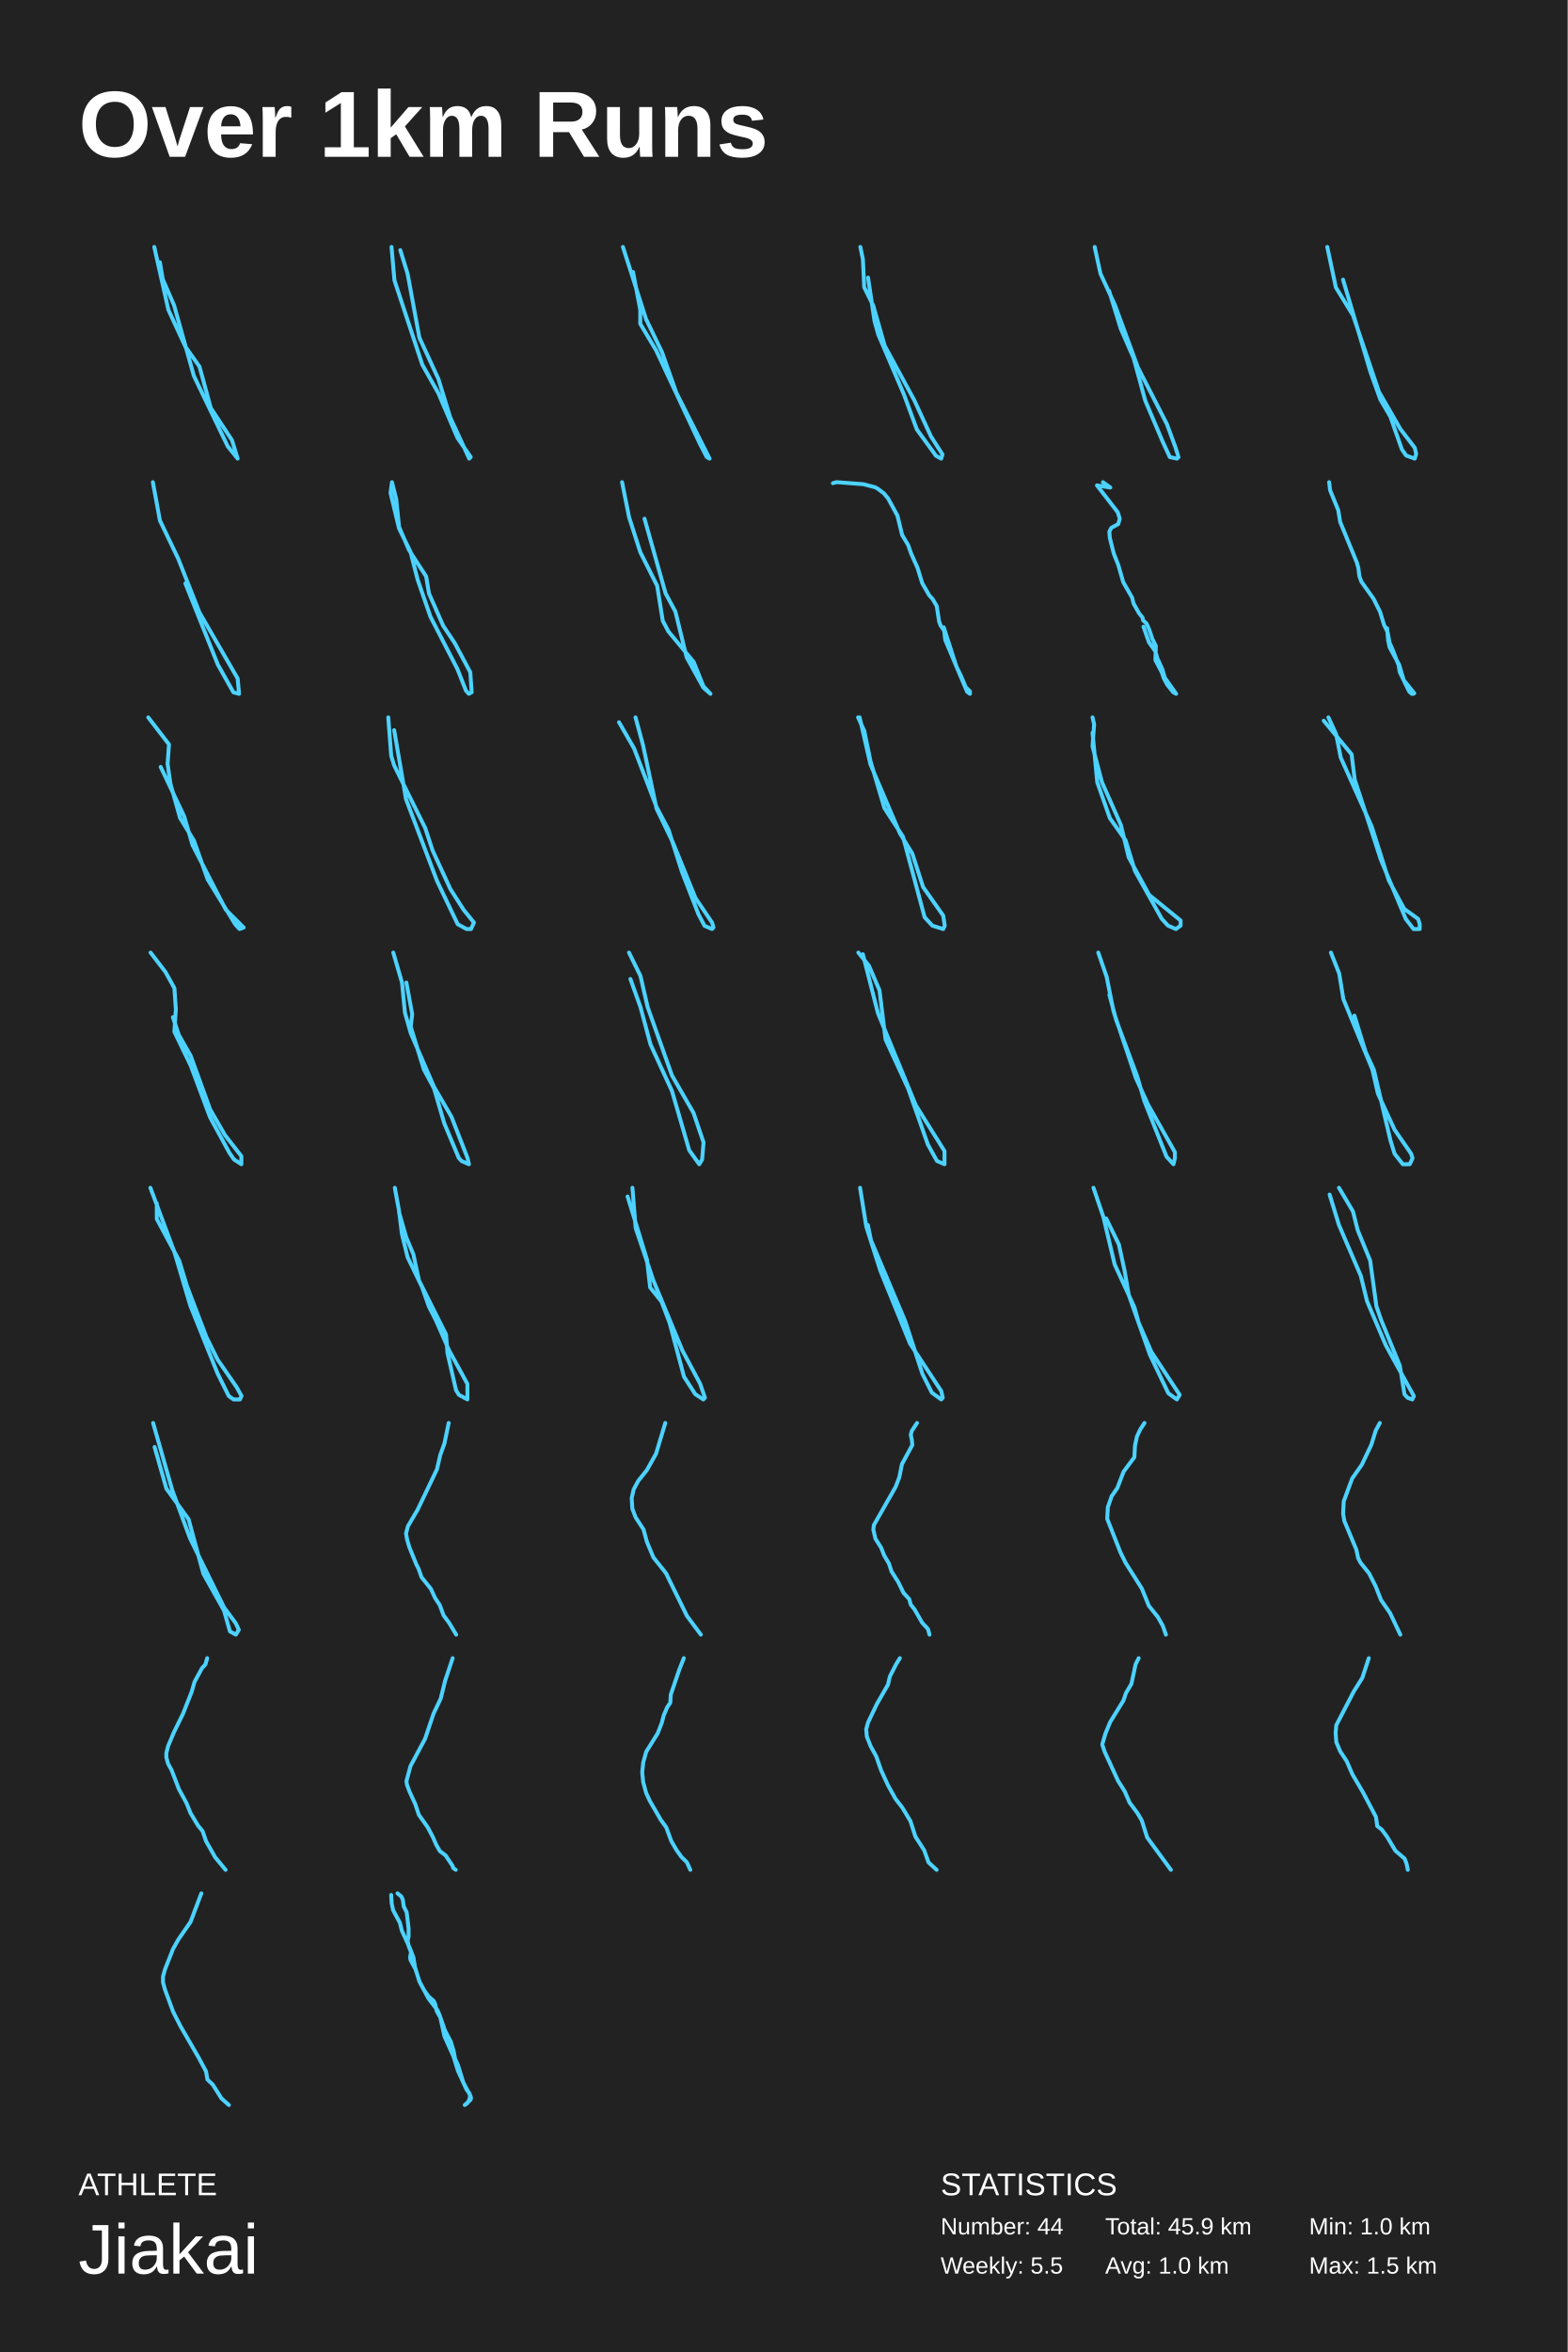
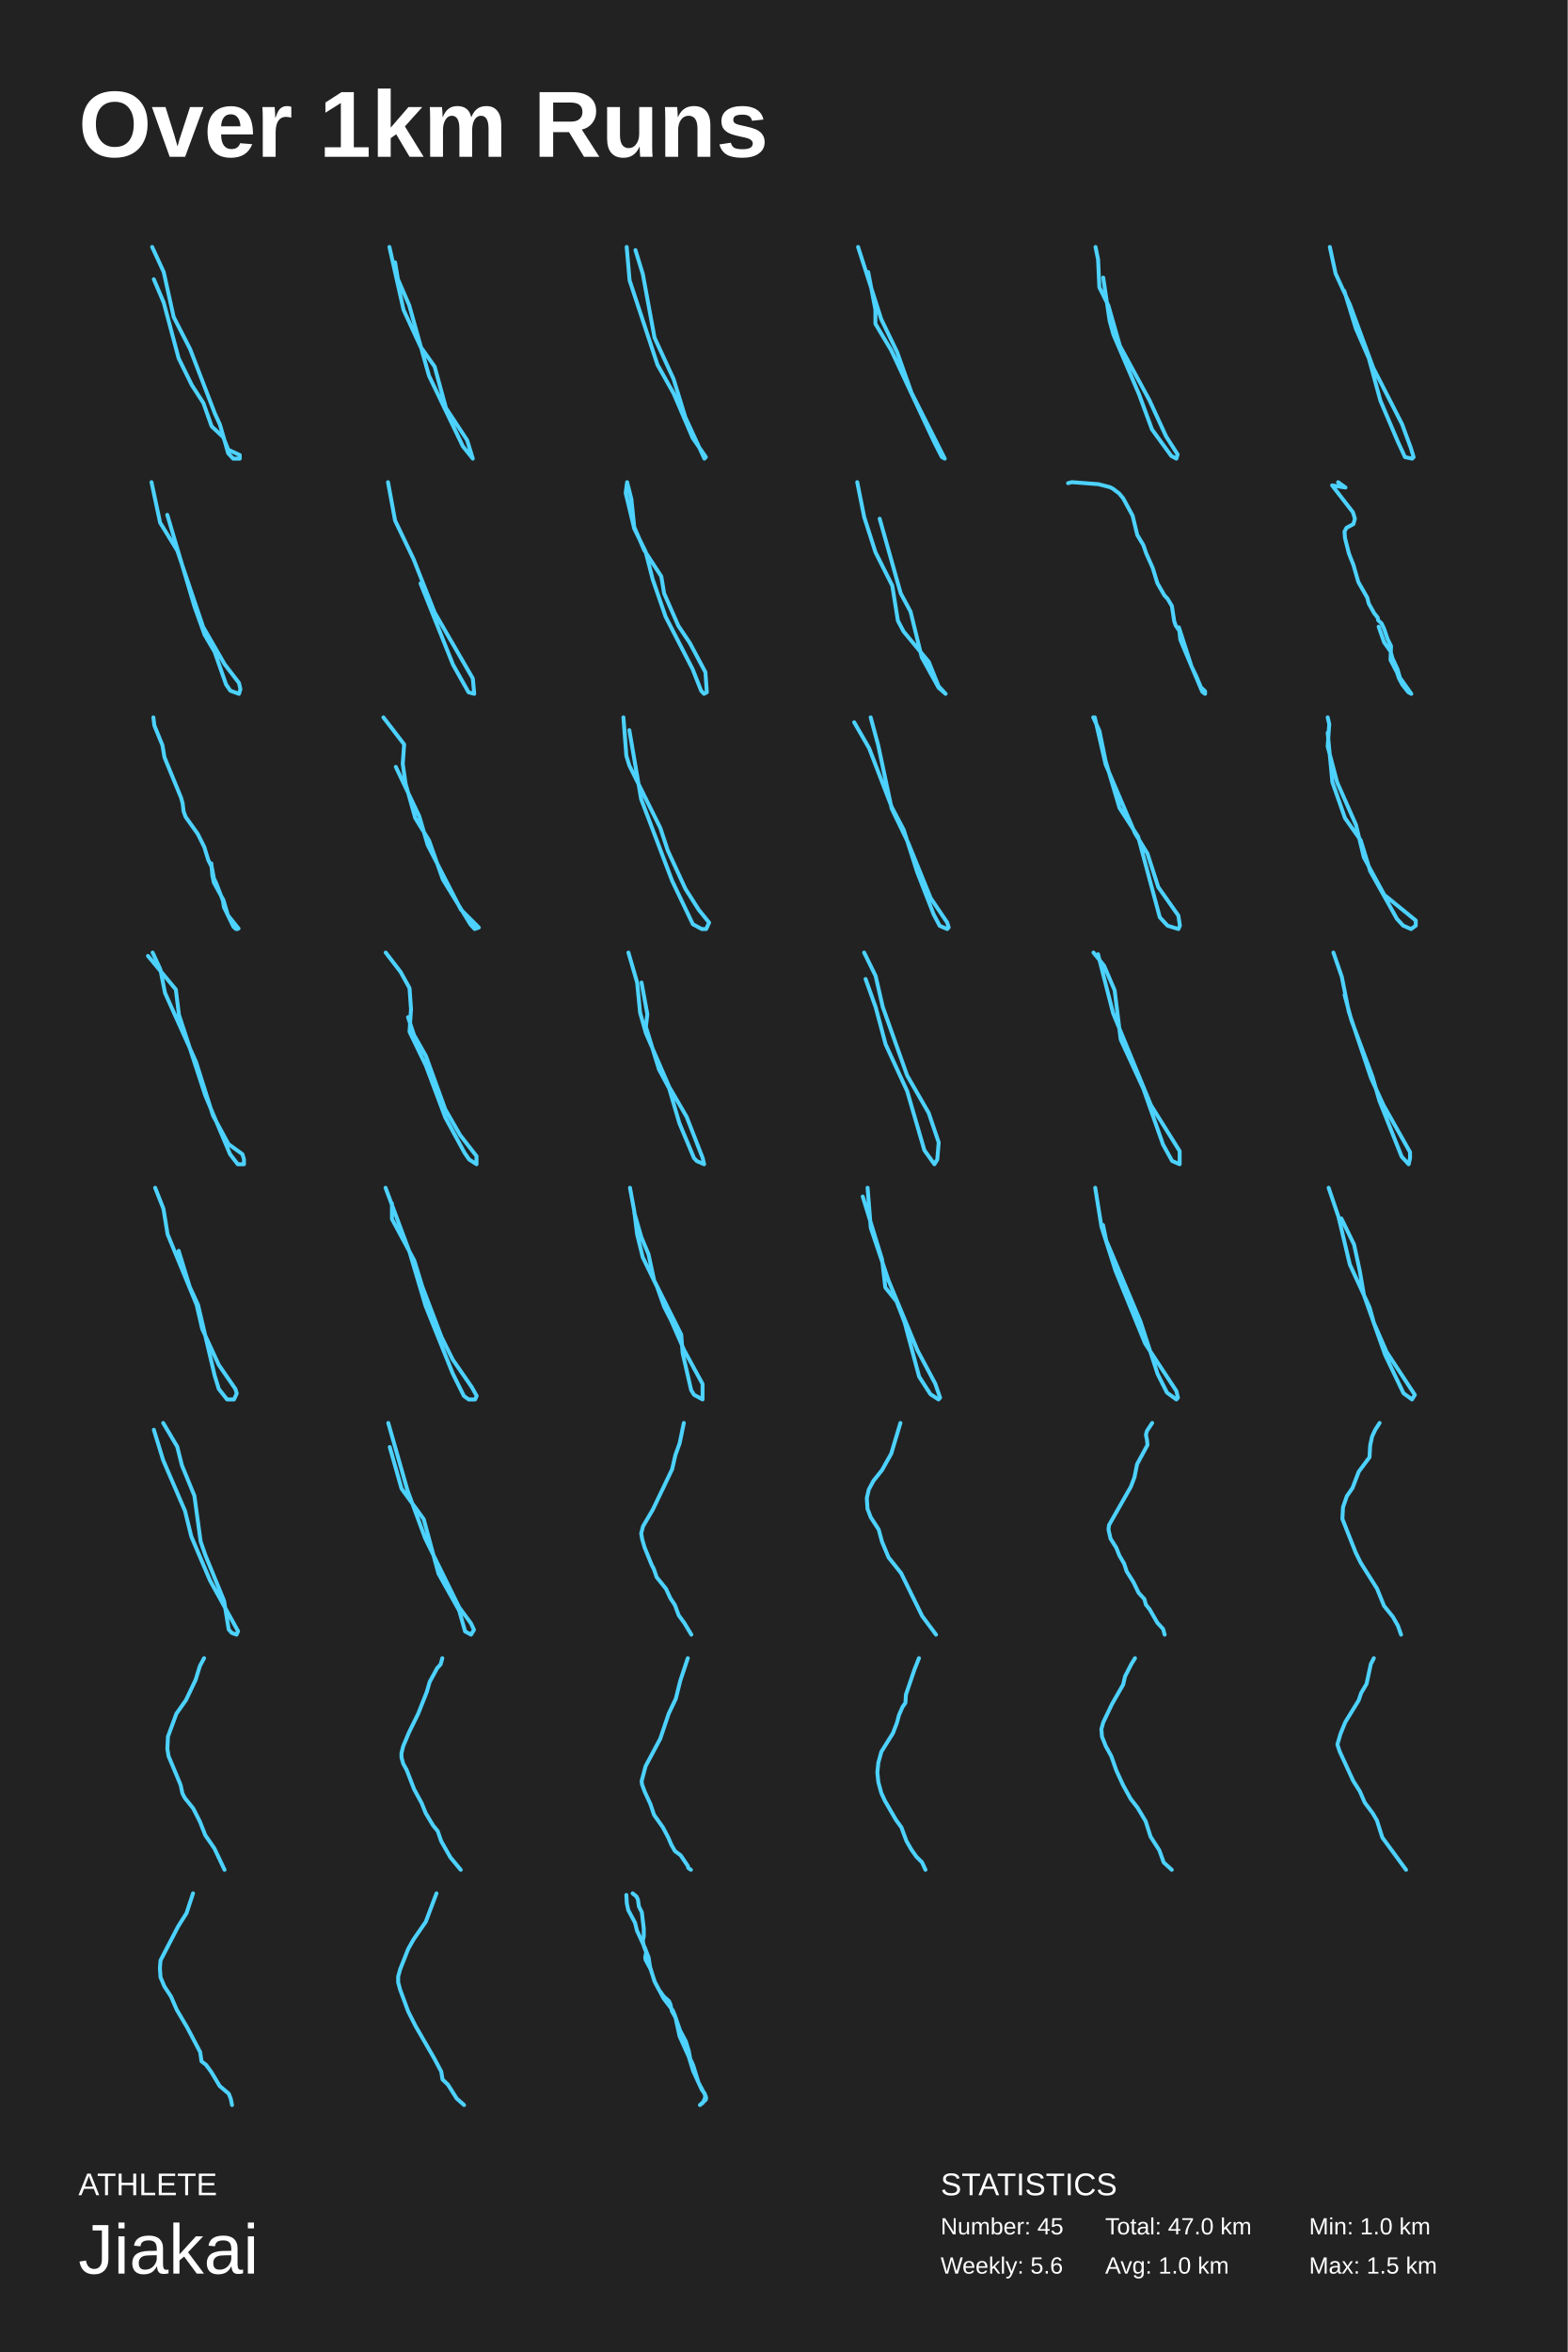
<svg xmlns="http://www.w3.org/2000/svg" baseProfile="full" height="300mm" version="1.1" viewBox="0,0,200,300" width="200mm">
  <defs />
  <rect fill="#222222" height="300" width="200" x="0" y="0" />
  <text fill="#FFFFFF" style="font-size:12px; font-family:Arial; font-weight:bold;" x="10" y="20">Over 1km Runs</text>
  <text fill="#FFFFFF" style="font-size:4px; font-family:Arial" x="10" y="280">ATHLETE</text>
  <text fill="#FFFFFF" style="font-size:9px; font-family:Arial" x="10" y="290">Jiakai</text>
  <text fill="#FFFFFF" style="font-size:4px; font-family:Arial" x="120" y="280">STATISTICS</text>
-   <text fill="#FFFFFF" style="font-size:3px; font-family:Arial" x="120" y="285">Number: 44</text>
-   <text fill="#FFFFFF" style="font-size:3px; font-family:Arial" x="120" y="290">Weekly: 5.5</text>
-   <text fill="#FFFFFF" style="font-size:3px; font-family:Arial" x="141" y="285">Total: 45.9 km</text>
+   <text fill="#FFFFFF" style="font-size:3px; font-family:Arial" x="120" y="285">Number: 45</text>
+   <text fill="#FFFFFF" style="font-size:3px; font-family:Arial" x="120" y="290">Weekly: 5.6</text>
+   <text fill="#FFFFFF" style="font-size:3px; font-family:Arial" x="141" y="285">Total: 47.0 km</text>
  <text fill="#FFFFFF" style="font-size:3px; font-family:Arial" x="141" y="290">Avg: 1.0 km</text>
  <text fill="#FFFFFF" style="font-size:3px; font-family:Arial" x="167" y="285">Min: 1.0 km</text>
  <text fill="#FFFFFF" style="font-size:3px; font-family:Arial" x="167" y="290">Max: 1.5 km</text>
-   <polyline fill="none" points="20.402,33.457 20.763,35.609 22.205,38.935 24.73,47.935 29.057,56.935 30.319,58.5 29.598,56.152 26.893,52.044 25.451,46.761 23.648,44.217 21.484,39.522 19.681,31.5" stroke="#4dd2ff" stroke-linecap="round" stroke-linejoin="round" stroke-width="0.5" />
-   <polyline fill="none" points="51.071,31.906 52.007,34.951 53.503,43.071 55.935,48.35 57.432,53.222 59.864,58.5 60.051,58.297 58.368,55.861 55.935,50.177 53.877,46.523 50.323,35.763 49.949,31.5" stroke="#4dd2ff" stroke-linecap="round" stroke-linejoin="round" stroke-width="0.5" />
-   <polyline fill="none" points="80.761,34.7 81.682,39.5 81.682,41.3 83.71,44.7 89.239,56.5 90.161,58.3 90.529,58.5 86.29,50.1 84.447,44.9 82.42,40.7 79.471,31.5" stroke="#4dd2ff" stroke-linecap="round" stroke-linejoin="round" stroke-width="0.5" />
-   <polyline fill="none" points="110.744,35.408 111.562,40.915 112.053,42.691 115.327,50.329 116.964,54.77 119.42,58.145 120.075,58.5 120.238,57.967 118.765,55.658 116.637,51.04 112.872,44.112 111.399,38.961 110.253,36.651 110.089,33.099 109.762,31.5" stroke="#4dd2ff" stroke-linecap="round" stroke-linejoin="round" stroke-width="0.5" />
-   <polyline fill="none" points="141.498,37.1 142.973,41.9 144.631,45.7 146.106,51.1 148.318,56.3 149.239,58.3 150.161,58.5 150.345,58.3 149.977,57.1 148.871,54.1 145.184,46.9 142.235,38.9 140.392,34.9 139.655,31.5" stroke="#4dd2ff" stroke-linecap="round" stroke-linejoin="round" stroke-width="0.5" />
-   <polyline fill="none" points="171.341,35.669 174.817,47.382 176.098,50.956 177.378,53.14 178.842,57.309 179.391,58.103 180.489,58.5 180.672,57.904 180.489,57.11 178.659,54.728 175.915,49.963 172.622,40.235 170.426,36.662 169.328,31.5" stroke="#4dd2ff" stroke-linecap="round" stroke-linejoin="round" stroke-width="0.5" />
-   <polyline fill="none" points="23.648,74.413 27.795,84.783 29.778,88.304 30.499,88.5 30.319,86.543 25.451,78.13 22.746,71.283 20.402,66.391 19.501,61.5" stroke="#4dd2ff" stroke-linecap="round" stroke-linejoin="round" stroke-width="0.5" />
-   <polyline fill="none" points="50.005,61.5 49.824,62.88 50.913,67.412 52.366,70.369 53.275,73.916 54.909,78.646 58.36,85.347 59.45,88.106 59.813,88.5 60.176,88.303 59.995,85.741 57.997,81.996 56.544,79.828 54.728,75.69 54.364,73.522 52.185,70.172 50.913,67.215 50.55,63.668 50.005,61.5" stroke="#4dd2ff" stroke-linecap="round" stroke-linejoin="round" stroke-width="0.5" />
-   <polyline fill="none" points="82.225,66.162 84.91,75.68 86.164,78.011 87.596,83.838 89.744,87.723 90.639,88.5 89.744,87.529 88.491,84.421 85.269,80.536 84.552,79.176 83.836,74.709 81.688,70.435 80.256,65.968 79.361,61.5" stroke="#4dd2ff" stroke-linecap="round" stroke-linejoin="round" stroke-width="0.5" />
-   <polyline fill="none" points="106.258,61.629 106.736,61.5 110.137,61.759 111.629,62.147 111.987,62.342 112.762,62.924 113.299,63.572 114.493,65.773 115.09,68.234 115.865,69.529 116.223,70.565 117.059,72.443 117.655,74.385 118.55,75.939 118.968,76.392 119.505,77.299 119.803,79.241 119.982,79.759 120.46,80.471 120.579,81.572 120.758,82.025 123.384,88.241 123.742,88.5 123.742,88.176 123.205,87.658 122.608,86.234 122.011,85.004 120.4,80.018" stroke="#4dd2ff" stroke-linecap="round" stroke-linejoin="round" stroke-width="0.5" />
-   <polyline fill="none" points="140.706,61.5 141.653,62.185 139.948,61.911 142.6,65.338 142.853,66.16 142.663,66.845 141.779,67.325 141.527,67.805 141.59,68.627 142.095,70.614 142.663,72.053 143.295,74.246 144.432,76.234 144.621,76.987 145.316,78.221 145.758,78.769 145.821,79.112 146.263,79.523 146.579,80.208 147.021,81.51 147.463,82.401 147.4,84.183 148.221,85.759 148.473,86.513 148.915,87.335 149.673,88.294 150.052,88.5 148.6,86.444 148.284,85.348 147.652,83.977 147.4,83.086 146.579,81.921 145.884,79.934" stroke="#4dd2ff" stroke-linecap="round" stroke-linejoin="round" stroke-width="0.5" />
-   <polyline fill="none" points="169.567,61.5 169.696,62.547 170.724,65.058 170.982,66.593 173.103,71.756 173.296,72.454 173.425,73.5 173.682,74.198 175.225,76.361 176.061,78.035 176.575,79.709 177.025,80.616 177.282,82.012 177.604,82.709 178.44,84.872 178.568,85.709 179.79,88.221 180.111,88.5 180.304,88.5 180.433,88.43 180.369,88.36 179.083,86.756 178.504,84.802 177.282,82.57 177.09,81.663 176.961,80.128" stroke="#4dd2ff" stroke-linecap="round" stroke-linejoin="round" stroke-width="0.5" />
-   <polyline fill="none" points="18.912,91.5 21.559,94.947 21.382,97.436 21.735,99.926 22.971,104.33 24.735,107.202 26.5,112.181 30.029,117.926 30.559,118.5 31.088,118.309 28.794,116.011 24.559,107.777 23.5,104.138 20.5,97.819" stroke="#4dd2ff" stroke-linecap="round" stroke-linejoin="round" stroke-width="0.5" />
-   <polyline fill="none" points="50.287,93.136 51.795,101.932 55.754,112.364 58.393,117.886 59.524,118.5 60.09,118.5 60.467,117.682 59.147,116.045 57.451,113.386 55.189,108.477 54.246,105.614 50.287,97.636 49.91,96.409 49.533,91.5" stroke="#4dd2ff" stroke-linecap="round" stroke-linejoin="round" stroke-width="0.5" />
-   <polyline fill="none" points="78.971,92.123 80.885,95.446 83.756,102.923 85.287,105.831 87.01,111.231 89.115,116.631 89.881,118.085 90.838,118.5 91.029,118.292 90.838,117.669 88.732,114.554 85.861,107.492 83.756,103.131 82.033,95.031 81.076,91.5" stroke="#4dd2ff" stroke-linecap="round" stroke-linejoin="round" stroke-width="0.5" />
-   <polyline fill="none" points="109.471,91.5 110.26,93.214 111.05,97.071 112.828,103.071 115.197,106.714 117.962,117 118.95,118.071 120.332,118.5 120.529,118.071 120.332,116.786 117.765,113.143 116.382,108.857 114.803,106.286 111.05,97.5 109.668,91.5" stroke="#4dd2ff" stroke-linecap="round" stroke-linejoin="round" stroke-width="0.5" />
-   <polyline fill="none" points="139.381,93.46 139.983,99.774 141.589,104.347 143.595,107.177 144.799,111.097 148.211,117.194 149.013,118.065 150.017,118.5 150.619,118.065 150.619,117.411 146.605,114.145 143.997,109.355 142.993,105.218 140.585,99.774 139.381,95.202 139.582,92.371 139.381,91.5" stroke="#4dd2ff" stroke-linecap="round" stroke-linejoin="round" stroke-width="0.5" />
-   <polyline fill="none" points="168.878,91.929 172.433,96.214 172.828,99.429 176.185,109.714 179.345,117.214 180.332,118.5 181.122,118.5 181.122,117.857 180.924,117.214 179.147,115.929 177.172,112.286 175,105.429 171.05,96.643 170.458,93.643 169.471,91.5" stroke="#4dd2ff" stroke-linecap="round" stroke-linejoin="round" stroke-width="0.5" />
-   <polyline fill="none" points="19.207,121.5 21.106,123.973 22.246,126.034 22.436,128.714 22.246,131.599 24.335,135.928 26.804,142.523 29.274,147.057 29.844,147.882 30.793,148.5 30.793,147.469 28.704,144.79 26.804,141.492 24.335,134.691 22.816,132.011 22.056,129.744" stroke="#4dd2ff" stroke-linecap="round" stroke-linejoin="round" stroke-width="0.5" />
-   <polyline fill="none" points="51.843,125.328 52.586,129.358 52.4,130.97 54.072,136.41 55.371,138.828 56.671,143.261 58.528,147.694 58.9,148.097 59.828,148.5 59.642,147.694 57.6,142.455 55.371,138.627 52.4,131.776 51.658,129.157 51.286,125.328 50.172,121.5" stroke="#4dd2ff" stroke-linecap="round" stroke-linejoin="round" stroke-width="0.5" />
-   <polyline fill="none" points="80.426,124.875 81.707,128.449 82.987,133.213 85.732,139.169 87.927,146.713 89.208,148.5 89.574,147.904 89.757,145.721 88.476,141.949 85.732,137.184 82.622,128.449 81.707,124.478 80.243,121.5" stroke="#4dd2ff" stroke-linecap="round" stroke-linejoin="round" stroke-width="0.5" />
-   <polyline fill="none" points="109.503,121.5 110.853,123.174 112.203,126.314 112.975,132.593 115.868,138.872 118.376,145.988 119.533,148.081 120.497,148.5 120.497,146.826 116.832,140.965 112.01,129.244 110.081,121.709" stroke="#4dd2ff" stroke-linecap="round" stroke-linejoin="round" stroke-width="0.5" />
-   <polyline fill="none" points="141.534,126.9 142.423,130.179 145.089,137.314 145.978,140.4 148.821,147.536 149.71,148.5 149.888,147.729 149.888,146.957 146.511,140.979 144.911,137.507 142.067,129.021 141.179,124.586 140.112,121.5" stroke="#4dd2ff" stroke-linecap="round" stroke-linejoin="round" stroke-width="0.5" />
-   <polyline fill="none" points="172.794,129.543 174.206,134.138 175.265,136.436 177.382,145.436 177.912,147.16 178.971,148.5 179.853,148.5 180.206,147.734 180.029,147.16 177.912,144.096 175.794,139.5 175.088,136.436 171.382,127.436 170.853,124.181 169.794,121.5" stroke="#4dd2ff" stroke-linecap="round" stroke-linejoin="round" stroke-width="0.5" />
-   <polyline fill="none" points="19.187,151.5 22.247,159.689 24.286,166.549 27.753,175.18 29.181,178.057 29.793,178.5 30.609,178.5 30.813,178.057 30.201,176.951 27.753,173.41 26.326,170.533 23.878,164.115 22.858,160.795 20.003,155.484 20.003,153.492" stroke="#4dd2ff" stroke-linecap="round" stroke-linejoin="round" stroke-width="0.5" />
-   <polyline fill="none" points="50.913,154.653 51.822,157.807 52.73,159.974 53.456,163.325 56.907,170.223 57.089,172.588 58.178,177.318 58.542,177.909 59.631,178.5 59.631,176.529 57.27,172.193 55.636,168.449 54.728,166.675 53.819,164.113 52.003,160.369 51.277,157.412 50.913,154.456 50.369,151.5" stroke="#4dd2ff" stroke-linecap="round" stroke-linejoin="round" stroke-width="0.5" />
-   <polyline fill="none" points="80.065,152.616 82.532,160.649 82.944,164.219 84.383,166.004 85.411,168.682 87.262,175.599 88.702,177.831 89.73,178.5 89.935,178.277 89.318,176.492 87.056,172.252 83.355,163.326 81.093,156.632 80.682,151.5" stroke="#4dd2ff" stroke-linecap="round" stroke-linejoin="round" stroke-width="0.5" />
-   <polyline fill="none" points="110.72,156.252 111.118,158.196 115.498,168.564 117.687,175.26 118.882,177.636 120.076,178.5 120.275,178.284 120.076,177.42 116.095,171.372 112.313,162.084 110.521,156.468 109.725,151.5" stroke="#4dd2ff" stroke-linecap="round" stroke-linejoin="round" stroke-width="0.5" />
-   <polyline fill="none" points="141.123,155.413 142.746,158.739 143.467,162.065 144.008,165.196 146.713,172.826 149.057,177.717 150.139,178.5 150.499,177.913 146.893,172.435 145.27,168.717 144.73,166.761 142.205,161.283 140.763,155.217 139.501,151.5" stroke="#4dd2ff" stroke-linecap="round" stroke-linejoin="round" stroke-width="0.5" />
-   <polyline fill="none" points="170.82,151.5 172.611,154.524 173.208,156.9 174.801,160.788 175.597,166.62 176.194,168.348 178.583,174.18 179.18,177.852 179.578,178.284 180.176,178.5 180.375,178.068 176.792,171.588 174.403,165.972 173.607,162.732 170.82,156.252 169.625,152.364" stroke="#4dd2ff" stroke-linecap="round" stroke-linejoin="round" stroke-width="0.5" />
-   <polyline fill="none" points="19.722,184.568 21.23,189.886 24.057,193.773 25.943,200.727 28.582,205.432 29.336,208.091 30.09,208.5 30.467,207.886 30.09,207.068 28.582,205.023 24.246,196.227 21.984,190.091 19.533,181.5" stroke="#4dd2ff" stroke-linecap="round" stroke-linejoin="round" stroke-width="0.5" />
-   <polyline fill="none" points="57.243,181.5 56.705,184.096 56.166,185.589 55.748,187.406 53.295,192.534 52.039,194.676 51.8,195.584 51.92,196.298 52.219,197.337 53.116,199.543 53.415,200.127 53.774,201.166 54.97,202.659 55.508,203.827 56.107,204.736 56.585,206.034 57.303,207.007 58.2,208.5" stroke="#4dd2ff" stroke-linecap="round" stroke-linejoin="round" stroke-width="0.5" />
-   <polyline fill="none" points="84.874,181.5 83.697,185.422 82.52,187.52 81.427,188.889 80.839,189.983 80.587,191.078 80.671,192.446 81.091,193.541 82.1,195.091 82.52,196.642 83.361,198.649 84.958,200.655 87.648,206.128 89.413,208.5" stroke="#4dd2ff" stroke-linecap="round" stroke-linejoin="round" stroke-width="0.5" />
-   <polyline fill="none" points="116.991,181.5 116.327,182.508 116.194,183.012 116.327,183.66 116.393,184.308 115.066,186.756 114.735,188.412 114.27,189.636 111.483,194.532 111.417,195.108 111.682,196.26 112.412,197.412 112.81,198.42 113.408,199.428 113.739,200.436 114.602,201.804 115.265,203.172 115.995,203.964 116.194,204.684 116.659,205.26 117.654,206.988 118.384,207.78 118.583,208.5" stroke="#4dd2ff" stroke-linecap="round" stroke-linejoin="round" stroke-width="0.5" />
-   <polyline fill="none" points="146.007,181.5 145.443,182.374 145.04,183.248 144.799,184.384 144.718,185.869 143.349,187.704 142.544,189.801 141.819,190.85 141.336,192.248 141.256,193.733 142.947,198.015 143.591,199.325 145.684,202.646 146.57,204.83 147.698,206.228 148.342,207.364 148.744,208.5" stroke="#4dd2ff" stroke-linecap="round" stroke-linejoin="round" stroke-width="0.5" />
-   <polyline fill="none" points="176.037,181.5 175.499,182.5 174.962,184.25 173.733,186.833 172.504,188.583 171.429,191.5 171.352,193.083 171.506,194 173.042,197.667 173.272,198.75 173.579,199.333 174.654,200.667 175.499,202.333 176.19,204.083 177.342,205.75 178.648,208.5" stroke="#4dd2ff" stroke-linecap="round" stroke-linejoin="round" stroke-width="0.5" />
-   <polyline fill="none" points="26.431,211.5 26.211,212.296 25.771,212.774 24.817,214.527 24.45,215.801 23.349,218.589 22.174,220.978 21.44,222.73 21.22,223.606 21.22,224.164 21.44,224.96 21.881,225.757 22.835,228.226 23.789,229.978 24.303,231.252 25.257,232.845 25.844,233.562 26.284,234.836 27.459,236.907 28.78,238.5" stroke="#4dd2ff" stroke-linecap="round" stroke-linejoin="round" stroke-width="0.5" />
-   <polyline fill="none" points="57.749,211.5 56.785,214.391 56.219,216.666 55.312,218.573 54.235,221.771 52.364,225.277 51.854,227.183 51.911,227.614 52.251,228.537 52.988,230.136 53.441,231.489 54.575,233.088 55.255,234.379 55.652,235.302 56.105,236.101 56.842,236.655 57.749,238.008 57.806,238.254 58.146,238.5" stroke="#4dd2ff" stroke-linecap="round" stroke-linejoin="round" stroke-width="0.5" />
-   <polyline fill="none" points="87.239,211.5 86.663,212.958 85.576,216.15 85.512,217.192 85.128,217.747 84.68,218.788 84.424,219.76 83.913,221.078 82.441,223.438 82.058,224.827 81.93,226.076 82.058,227.325 82.441,228.713 82.889,229.685 84.296,232.114 85.0,233.086 85.64,234.821 86.279,235.932 86.919,236.834 87.623,237.528 88.07,238.5" stroke="#4dd2ff" stroke-linecap="round" stroke-linejoin="round" stroke-width="0.5" />
-   <polyline fill="none" points="114.801,211.5 114.324,212.276 113.529,213.829 113.291,214.864 111.86,217.366 110.747,219.695 110.508,220.558 110.588,221.506 111.065,222.714 111.78,224.008 112.416,225.82 113.291,227.717 114.245,229.443 115.119,230.564 116.153,232.289 116.789,234.273 117.902,235.998 118.458,237.551 119.492,238.5" stroke="#4dd2ff" stroke-linecap="round" stroke-linejoin="round" stroke-width="0.5" />
-   <polyline fill="none" points="145.271,211.5 144.884,212.257 144.341,214.78 143.643,215.958 143.333,216.883 141.628,219.659 141.008,221.173 140.62,222.519 140.93,223.444 142.636,227.145 143.488,228.491 144.109,229.921 145.116,231.266 145.659,232.192 146.357,234.379 149.38,238.5" stroke="#4dd2ff" stroke-linecap="round" stroke-linejoin="round" stroke-width="0.5" />
-   <polyline fill="none" points="174.627,211.5 173.797,214.02 172.719,215.73 170.48,220.05 170.397,221.04 170.48,222.21 170.977,223.38 171.807,224.64 172.553,226.35 173.88,228.6 175.539,231.75 175.705,232.92 176.286,233.37 176.949,234.27 178.027,236.07 179.189,237.06 179.437,237.69 179.603,238.5" stroke="#4dd2ff" stroke-linecap="round" stroke-linejoin="round" stroke-width="0.5" />
-   <polyline fill="none" points="25.686,241.5 24.314,245.131 22.769,247.366 22.083,248.576 21.053,251.183 20.796,252.114 20.796,252.859 21.053,253.79 22.083,256.583 23.027,258.445 25.343,262.448 26.287,264.217 26.459,265.241 27.145,265.893 28.26,267.662 29.204,268.5" stroke="#4dd2ff" stroke-linecap="round" stroke-linejoin="round" stroke-width="0.5" />
-   <polyline fill="none" points="50.709,241.5 51.203,241.902 51.388,242.304 51.512,243.175 51.882,243.912 52.129,245.989 52.129,246.994 52.005,247.53 52.129,248.2 52.438,249.004 52.314,249.674 52.376,250.009 52.993,251.148 53.549,252.823 54.043,253.761 54.66,254.632 55.34,255.235 55.525,255.637 55.71,256.508 56.204,257.379 56.76,258.986 57.501,260.393 57.871,261.599 58.056,262.604 58.427,263.408 59.106,265.619 60.032,267.361 60.094,267.629 60.032,267.83 59.291,268.5 59.662,268.232 59.847,267.83 59.97,267.495 59.909,267.026 59.538,266.557 58.427,264.145 57.871,262.336 56.698,259.723 56.142,257.178 55.834,256.441 54.66,254.9 53.487,252.689 52.932,250.88 52.746,249.674 52.252,248.401 51.265,246.257 51.018,245.252 50.153,243.644 49.968,242.773 49.906,241.701" stroke="#4dd2ff" stroke-linecap="round" stroke-linejoin="round" stroke-width="0.5" />
+   <polyline fill="none" points="19.412,31.5 20.888,34.703 22.153,40.424 24.262,44.542 27.425,52.78 28.058,54.153 29.112,57.814 29.745,58.5 30.588,58.5 30.588,58.042 29.112,57.356 28.479,55.754 27.003,54.381 25.949,51.407 24.473,49.119 22.786,45.686 20.888,38.593 19.623,35.619" stroke="#4dd2ff" stroke-linecap="round" stroke-linejoin="round" stroke-width="0.5" />
+   <polyline fill="none" points="50.402,33.457 50.763,35.609 52.205,38.935 54.73,47.935 59.057,56.935 60.319,58.5 59.598,56.152 56.893,52.044 55.451,46.761 53.648,44.217 51.484,39.522 49.681,31.5" stroke="#4dd2ff" stroke-linecap="round" stroke-linejoin="round" stroke-width="0.5" />
+   <polyline fill="none" points="81.071,31.906 82.007,34.951 83.503,43.071 85.935,48.35 87.432,53.222 89.864,58.5 90.051,58.297 88.368,55.861 85.935,50.177 83.877,46.523 80.323,35.763 79.949,31.5" stroke="#4dd2ff" stroke-linecap="round" stroke-linejoin="round" stroke-width="0.5" />
+   <polyline fill="none" points="110.761,34.7 111.682,39.5 111.682,41.3 113.71,44.7 119.239,56.5 120.161,58.3 120.529,58.5 116.29,50.1 114.447,44.9 112.42,40.7 109.471,31.5" stroke="#4dd2ff" stroke-linecap="round" stroke-linejoin="round" stroke-width="0.5" />
+   <polyline fill="none" points="140.744,35.408 141.562,40.915 142.053,42.691 145.327,50.329 146.964,54.77 149.42,58.145 150.075,58.5 150.238,57.967 148.765,55.658 146.637,51.04 142.872,44.112 141.399,38.961 140.253,36.651 140.089,33.099 139.762,31.5" stroke="#4dd2ff" stroke-linecap="round" stroke-linejoin="round" stroke-width="0.5" />
+   <polyline fill="none" points="171.498,37.1 172.973,41.9 174.631,45.7 176.106,51.1 178.318,56.3 179.239,58.3 180.161,58.5 180.345,58.3 179.977,57.1 178.871,54.1 175.184,46.9 172.235,38.9 170.392,34.9 169.655,31.5" stroke="#4dd2ff" stroke-linecap="round" stroke-linejoin="round" stroke-width="0.5" />
+   <polyline fill="none" points="21.341,65.669 24.817,77.382 26.098,80.956 27.378,83.14 28.842,87.309 29.391,88.103 30.489,88.5 30.672,87.904 30.489,87.11 28.659,84.728 25.915,79.963 22.622,70.235 20.426,66.662 19.328,61.5" stroke="#4dd2ff" stroke-linecap="round" stroke-linejoin="round" stroke-width="0.5" />
+   <polyline fill="none" points="53.648,74.413 57.795,84.783 59.778,88.304 60.499,88.5 60.319,86.543 55.451,78.13 52.746,71.283 50.402,66.391 49.501,61.5" stroke="#4dd2ff" stroke-linecap="round" stroke-linejoin="round" stroke-width="0.5" />
+   <polyline fill="none" points="80.005,61.5 79.824,62.88 80.913,67.412 82.366,70.369 83.275,73.916 84.909,78.646 88.36,85.347 89.45,88.106 89.813,88.5 90.176,88.303 89.995,85.741 87.997,81.996 86.544,79.828 84.728,75.69 84.364,73.522 82.185,70.172 80.913,67.215 80.55,63.668 80.005,61.5" stroke="#4dd2ff" stroke-linecap="round" stroke-linejoin="round" stroke-width="0.5" />
+   <polyline fill="none" points="112.225,66.162 114.91,75.68 116.164,78.011 117.596,83.838 119.744,87.723 120.639,88.5 119.744,87.529 118.491,84.421 115.269,80.536 114.552,79.176 113.836,74.709 111.688,70.435 110.256,65.968 109.361,61.5" stroke="#4dd2ff" stroke-linecap="round" stroke-linejoin="round" stroke-width="0.5" />
+   <polyline fill="none" points="136.258,61.629 136.736,61.5 140.137,61.759 141.629,62.147 141.987,62.342 142.762,62.924 143.299,63.572 144.493,65.773 145.09,68.234 145.865,69.529 146.223,70.565 147.059,72.443 147.655,74.385 148.55,75.939 148.968,76.392 149.505,77.299 149.803,79.241 149.982,79.759 150.46,80.471 150.579,81.572 150.758,82.025 153.384,88.241 153.742,88.5 153.742,88.176 153.205,87.658 152.608,86.234 152.011,85.004 150.4,80.018" stroke="#4dd2ff" stroke-linecap="round" stroke-linejoin="round" stroke-width="0.5" />
+   <polyline fill="none" points="170.706,61.5 171.653,62.185 169.948,61.911 172.6,65.338 172.853,66.16 172.663,66.845 171.779,67.325 171.527,67.805 171.59,68.627 172.095,70.614 172.663,72.053 173.295,74.246 174.432,76.234 174.621,76.987 175.316,78.221 175.758,78.769 175.821,79.112 176.263,79.523 176.579,80.208 177.021,81.51 177.463,82.401 177.4,84.183 178.221,85.759 178.473,86.513 178.915,87.335 179.673,88.294 180.052,88.5 178.6,86.444 178.284,85.348 177.652,83.977 177.4,83.086 176.579,81.921 175.884,79.934" stroke="#4dd2ff" stroke-linecap="round" stroke-linejoin="round" stroke-width="0.5" />
+   <polyline fill="none" points="19.567,91.5 19.696,92.547 20.724,95.058 20.982,96.593 23.103,101.756 23.296,102.454 23.425,103.5 23.682,104.198 25.225,106.361 26.061,108.035 26.575,109.709 27.025,110.616 27.282,112.012 27.604,112.709 28.44,114.872 28.568,115.709 29.79,118.221 30.111,118.5 30.304,118.5 30.433,118.43 30.369,118.36 29.083,116.756 28.504,114.802 27.282,112.57 27.09,111.663 26.961,110.128" stroke="#4dd2ff" stroke-linecap="round" stroke-linejoin="round" stroke-width="0.5" />
+   <polyline fill="none" points="48.912,91.5 51.559,94.947 51.382,97.436 51.735,99.926 52.971,104.33 54.735,107.202 56.5,112.181 60.029,117.926 60.559,118.5 61.088,118.309 58.794,116.011 54.559,107.777 53.5,104.138 50.5,97.819" stroke="#4dd2ff" stroke-linecap="round" stroke-linejoin="round" stroke-width="0.5" />
+   <polyline fill="none" points="80.287,93.136 81.795,101.932 85.754,112.364 88.393,117.886 89.524,118.5 90.09,118.5 90.467,117.682 89.147,116.045 87.451,113.386 85.189,108.477 84.246,105.614 80.287,97.636 79.91,96.409 79.533,91.5" stroke="#4dd2ff" stroke-linecap="round" stroke-linejoin="round" stroke-width="0.5" />
+   <polyline fill="none" points="108.971,92.123 110.885,95.446 113.756,102.923 115.287,105.831 117.01,111.231 119.115,116.631 119.881,118.085 120.838,118.5 121.029,118.292 120.838,117.669 118.732,114.554 115.861,107.492 113.756,103.131 112.033,95.031 111.076,91.5" stroke="#4dd2ff" stroke-linecap="round" stroke-linejoin="round" stroke-width="0.5" />
+   <polyline fill="none" points="139.471,91.5 140.26,93.214 141.05,97.071 142.828,103.071 145.197,106.714 147.962,117 148.95,118.071 150.332,118.5 150.529,118.071 150.332,116.786 147.765,113.143 146.382,108.857 144.803,106.286 141.05,97.5 139.668,91.5" stroke="#4dd2ff" stroke-linecap="round" stroke-linejoin="round" stroke-width="0.5" />
+   <polyline fill="none" points="169.381,93.46 169.983,99.774 171.589,104.347 173.595,107.177 174.799,111.097 178.211,117.194 179.013,118.065 180.017,118.5 180.619,118.065 180.619,117.411 176.605,114.145 173.997,109.355 172.993,105.218 170.585,99.774 169.381,95.202 169.582,92.371 169.381,91.5" stroke="#4dd2ff" stroke-linecap="round" stroke-linejoin="round" stroke-width="0.5" />
+   <polyline fill="none" points="18.878,121.929 22.433,126.214 22.828,129.429 26.185,139.714 29.345,147.214 30.332,148.5 31.122,148.5 31.122,147.857 30.924,147.214 29.147,145.929 27.172,142.286 25,135.429 21.05,126.643 20.458,123.643 19.471,121.5" stroke="#4dd2ff" stroke-linecap="round" stroke-linejoin="round" stroke-width="0.5" />
+   <polyline fill="none" points="49.207,121.5 51.106,123.973 52.246,126.034 52.436,128.714 52.246,131.599 54.335,135.928 56.804,142.523 59.274,147.057 59.844,147.882 60.793,148.5 60.793,147.469 58.704,144.79 56.804,141.492 54.335,134.691 52.816,132.011 52.056,129.744" stroke="#4dd2ff" stroke-linecap="round" stroke-linejoin="round" stroke-width="0.5" />
+   <polyline fill="none" points="81.843,125.328 82.586,129.358 82.4,130.97 84.072,136.41 85.371,138.828 86.671,143.261 88.528,147.694 88.9,148.097 89.828,148.5 89.642,147.694 87.6,142.455 85.371,138.627 82.4,131.776 81.658,129.157 81.286,125.328 80.172,121.5" stroke="#4dd2ff" stroke-linecap="round" stroke-linejoin="round" stroke-width="0.5" />
+   <polyline fill="none" points="110.426,124.875 111.707,128.449 112.987,133.213 115.732,139.169 117.927,146.713 119.208,148.5 119.574,147.904 119.757,145.721 118.476,141.949 115.732,137.184 112.622,128.449 111.707,124.478 110.243,121.5" stroke="#4dd2ff" stroke-linecap="round" stroke-linejoin="round" stroke-width="0.5" />
+   <polyline fill="none" points="139.503,121.5 140.853,123.174 142.203,126.314 142.975,132.593 145.868,138.872 148.376,145.988 149.533,148.081 150.497,148.5 150.497,146.826 146.832,140.965 142.01,129.244 140.081,121.709" stroke="#4dd2ff" stroke-linecap="round" stroke-linejoin="round" stroke-width="0.5" />
+   <polyline fill="none" points="171.534,126.9 172.423,130.179 175.089,137.314 175.978,140.4 178.821,147.536 179.71,148.5 179.888,147.729 179.888,146.957 176.511,140.979 174.911,137.507 172.067,129.021 171.179,124.586 170.112,121.5" stroke="#4dd2ff" stroke-linecap="round" stroke-linejoin="round" stroke-width="0.5" />
+   <polyline fill="none" points="22.794,159.543 24.206,164.138 25.265,166.436 27.382,175.436 27.912,177.16 28.971,178.5 29.853,178.5 30.206,177.734 30.029,177.16 27.912,174.096 25.794,169.5 25.088,166.436 21.382,157.436 20.853,154.181 19.794,151.5" stroke="#4dd2ff" stroke-linecap="round" stroke-linejoin="round" stroke-width="0.5" />
+   <polyline fill="none" points="49.187,151.5 52.247,159.689 54.286,166.549 57.753,175.18 59.181,178.057 59.793,178.5 60.609,178.5 60.813,178.057 60.201,176.951 57.753,173.41 56.326,170.533 53.878,164.115 52.858,160.795 50.003,155.484 50.003,153.492" stroke="#4dd2ff" stroke-linecap="round" stroke-linejoin="round" stroke-width="0.5" />
+   <polyline fill="none" points="80.913,154.653 81.822,157.807 82.73,159.974 83.456,163.325 86.907,170.223 87.089,172.588 88.178,177.318 88.542,177.909 89.631,178.5 89.631,176.529 87.27,172.193 85.636,168.449 84.728,166.675 83.819,164.113 82.003,160.369 81.277,157.412 80.913,154.456 80.369,151.5" stroke="#4dd2ff" stroke-linecap="round" stroke-linejoin="round" stroke-width="0.5" />
+   <polyline fill="none" points="110.065,152.616 112.532,160.649 112.944,164.219 114.383,166.004 115.411,168.682 117.262,175.599 118.702,177.831 119.73,178.5 119.935,178.277 119.318,176.492 117.056,172.252 113.355,163.326 111.093,156.632 110.682,151.5" stroke="#4dd2ff" stroke-linecap="round" stroke-linejoin="round" stroke-width="0.5" />
+   <polyline fill="none" points="140.72,156.252 141.118,158.196 145.498,168.564 147.687,175.26 148.882,177.636 150.076,178.5 150.275,178.284 150.076,177.42 146.095,171.372 142.313,162.084 140.521,156.468 139.725,151.5" stroke="#4dd2ff" stroke-linecap="round" stroke-linejoin="round" stroke-width="0.5" />
+   <polyline fill="none" points="171.123,155.413 172.746,158.739 173.467,162.065 174.008,165.196 176.713,172.826 179.057,177.717 180.139,178.5 180.499,177.913 176.893,172.435 175.27,168.717 174.73,166.761 172.205,161.283 170.763,155.217 169.501,151.5" stroke="#4dd2ff" stroke-linecap="round" stroke-linejoin="round" stroke-width="0.5" />
+   <polyline fill="none" points="20.82,181.5 22.611,184.524 23.208,186.9 24.801,190.788 25.597,196.62 26.194,198.348 28.583,204.18 29.18,207.852 29.578,208.284 30.176,208.5 30.375,208.068 26.792,201.588 24.403,195.972 23.607,192.732 20.82,186.252 19.625,182.364" stroke="#4dd2ff" stroke-linecap="round" stroke-linejoin="round" stroke-width="0.5" />
+   <polyline fill="none" points="49.722,184.568 51.23,189.886 54.057,193.773 55.943,200.727 58.582,205.432 59.336,208.091 60.09,208.5 60.467,207.886 60.09,207.068 58.582,205.023 54.246,196.227 51.984,190.091 49.533,181.5" stroke="#4dd2ff" stroke-linecap="round" stroke-linejoin="round" stroke-width="0.5" />
+   <polyline fill="none" points="87.243,181.5 86.705,184.096 86.166,185.589 85.748,187.406 83.295,192.534 82.039,194.676 81.8,195.584 81.92,196.298 82.219,197.337 83.116,199.543 83.415,200.127 83.774,201.166 84.97,202.659 85.508,203.827 86.107,204.736 86.585,206.034 87.303,207.007 88.2,208.5" stroke="#4dd2ff" stroke-linecap="round" stroke-linejoin="round" stroke-width="0.5" />
+   <polyline fill="none" points="114.874,181.5 113.697,185.422 112.52,187.52 111.427,188.889 110.839,189.983 110.587,191.078 110.671,192.446 111.091,193.541 112.1,195.091 112.52,196.642 113.361,198.649 114.958,200.655 117.648,206.128 119.413,208.5" stroke="#4dd2ff" stroke-linecap="round" stroke-linejoin="round" stroke-width="0.5" />
+   <polyline fill="none" points="146.991,181.5 146.327,182.508 146.194,183.012 146.327,183.66 146.393,184.308 145.066,186.756 144.735,188.412 144.27,189.636 141.483,194.532 141.417,195.108 141.682,196.26 142.412,197.412 142.81,198.42 143.408,199.428 143.739,200.436 144.602,201.804 145.265,203.172 145.995,203.964 146.194,204.684 146.659,205.26 147.654,206.988 148.384,207.78 148.583,208.5" stroke="#4dd2ff" stroke-linecap="round" stroke-linejoin="round" stroke-width="0.5" />
+   <polyline fill="none" points="176.007,181.5 175.443,182.374 175.04,183.248 174.799,184.384 174.718,185.869 173.349,187.704 172.544,189.801 171.819,190.85 171.336,192.248 171.256,193.733 172.947,198.015 173.591,199.325 175.684,202.646 176.57,204.83 177.698,206.228 178.342,207.364 178.744,208.5" stroke="#4dd2ff" stroke-linecap="round" stroke-linejoin="round" stroke-width="0.5" />
+   <polyline fill="none" points="26.037,211.5 25.499,212.5 24.962,214.25 23.733,216.833 22.504,218.583 21.429,221.5 21.352,223.083 21.506,224 23.042,227.667 23.272,228.75 23.579,229.333 24.654,230.667 25.499,232.333 26.19,234.083 27.342,235.75 28.648,238.5" stroke="#4dd2ff" stroke-linecap="round" stroke-linejoin="round" stroke-width="0.5" />
+   <polyline fill="none" points="56.431,211.5 56.211,212.296 55.771,212.774 54.817,214.527 54.45,215.801 53.349,218.589 52.174,220.978 51.44,222.73 51.22,223.606 51.22,224.164 51.44,224.96 51.881,225.757 52.835,228.226 53.789,229.978 54.303,231.252 55.257,232.845 55.844,233.562 56.284,234.836 57.459,236.907 58.78,238.5" stroke="#4dd2ff" stroke-linecap="round" stroke-linejoin="round" stroke-width="0.5" />
+   <polyline fill="none" points="87.749,211.5 86.785,214.391 86.219,216.666 85.312,218.573 84.235,221.771 82.364,225.277 81.854,227.183 81.911,227.614 82.251,228.537 82.988,230.136 83.441,231.489 84.575,233.088 85.255,234.379 85.652,235.302 86.105,236.101 86.842,236.655 87.749,238.008 87.806,238.254 88.146,238.5" stroke="#4dd2ff" stroke-linecap="round" stroke-linejoin="round" stroke-width="0.5" />
+   <polyline fill="none" points="117.239,211.5 116.663,212.958 115.576,216.15 115.512,217.192 115.128,217.747 114.68,218.788 114.424,219.76 113.913,221.078 112.441,223.438 112.058,224.827 111.93,226.076 112.058,227.325 112.441,228.713 112.889,229.685 114.296,232.114 115.0,233.086 115.64,234.821 116.279,235.932 116.919,236.834 117.623,237.528 118.07,238.5" stroke="#4dd2ff" stroke-linecap="round" stroke-linejoin="round" stroke-width="0.5" />
+   <polyline fill="none" points="144.801,211.5 144.324,212.276 143.529,213.829 143.291,214.864 141.86,217.366 140.747,219.695 140.508,220.558 140.588,221.506 141.065,222.714 141.78,224.008 142.416,225.82 143.291,227.717 144.245,229.443 145.119,230.564 146.153,232.289 146.789,234.273 147.902,235.998 148.458,237.551 149.492,238.5" stroke="#4dd2ff" stroke-linecap="round" stroke-linejoin="round" stroke-width="0.5" />
+   <polyline fill="none" points="175.271,211.5 174.884,212.257 174.341,214.78 173.643,215.958 173.333,216.883 171.628,219.659 171.008,221.173 170.62,222.519 170.93,223.444 172.636,227.145 173.488,228.491 174.109,229.921 175.116,231.266 175.659,232.192 176.357,234.379 179.38,238.5" stroke="#4dd2ff" stroke-linecap="round" stroke-linejoin="round" stroke-width="0.5" />
+   <polyline fill="none" points="24.627,241.5 23.797,244.02 22.719,245.73 20.48,250.05 20.397,251.04 20.48,252.21 20.977,253.38 21.807,254.64 22.553,256.35 23.88,258.6 25.539,261.75 25.705,262.92 26.286,263.37 26.949,264.27 28.027,266.07 29.189,267.06 29.437,267.69 29.603,268.5" stroke="#4dd2ff" stroke-linecap="round" stroke-linejoin="round" stroke-width="0.5" />
+   <polyline fill="none" points="55.686,241.5 54.314,245.131 52.769,247.366 52.083,248.576 51.053,251.183 50.796,252.114 50.796,252.859 51.053,253.79 52.083,256.583 53.027,258.445 55.343,262.448 56.287,264.217 56.459,265.241 57.145,265.893 58.26,267.662 59.204,268.5" stroke="#4dd2ff" stroke-linecap="round" stroke-linejoin="round" stroke-width="0.5" />
+   <polyline fill="none" points="80.709,241.5 81.203,241.902 81.388,242.304 81.512,243.175 81.882,243.912 82.129,245.989 82.129,246.994 82.005,247.53 82.129,248.2 82.438,249.004 82.314,249.674 82.376,250.009 82.993,251.148 83.549,252.823 84.043,253.761 84.66,254.632 85.34,255.235 85.525,255.637 85.71,256.508 86.204,257.379 86.76,258.986 87.501,260.393 87.871,261.599 88.056,262.604 88.427,263.408 89.106,265.619 90.032,267.361 90.094,267.629 90.032,267.83 89.291,268.5 89.662,268.232 89.847,267.83 89.97,267.495 89.909,267.026 89.538,266.557 88.427,264.145 87.871,262.336 86.698,259.723 86.142,257.178 85.834,256.441 84.66,254.9 83.487,252.689 82.932,250.88 82.746,249.674 82.252,248.401 81.265,246.257 81.018,245.252 80.153,243.644 79.968,242.773 79.906,241.701" stroke="#4dd2ff" stroke-linecap="round" stroke-linejoin="round" stroke-width="0.5" />
</svg>
